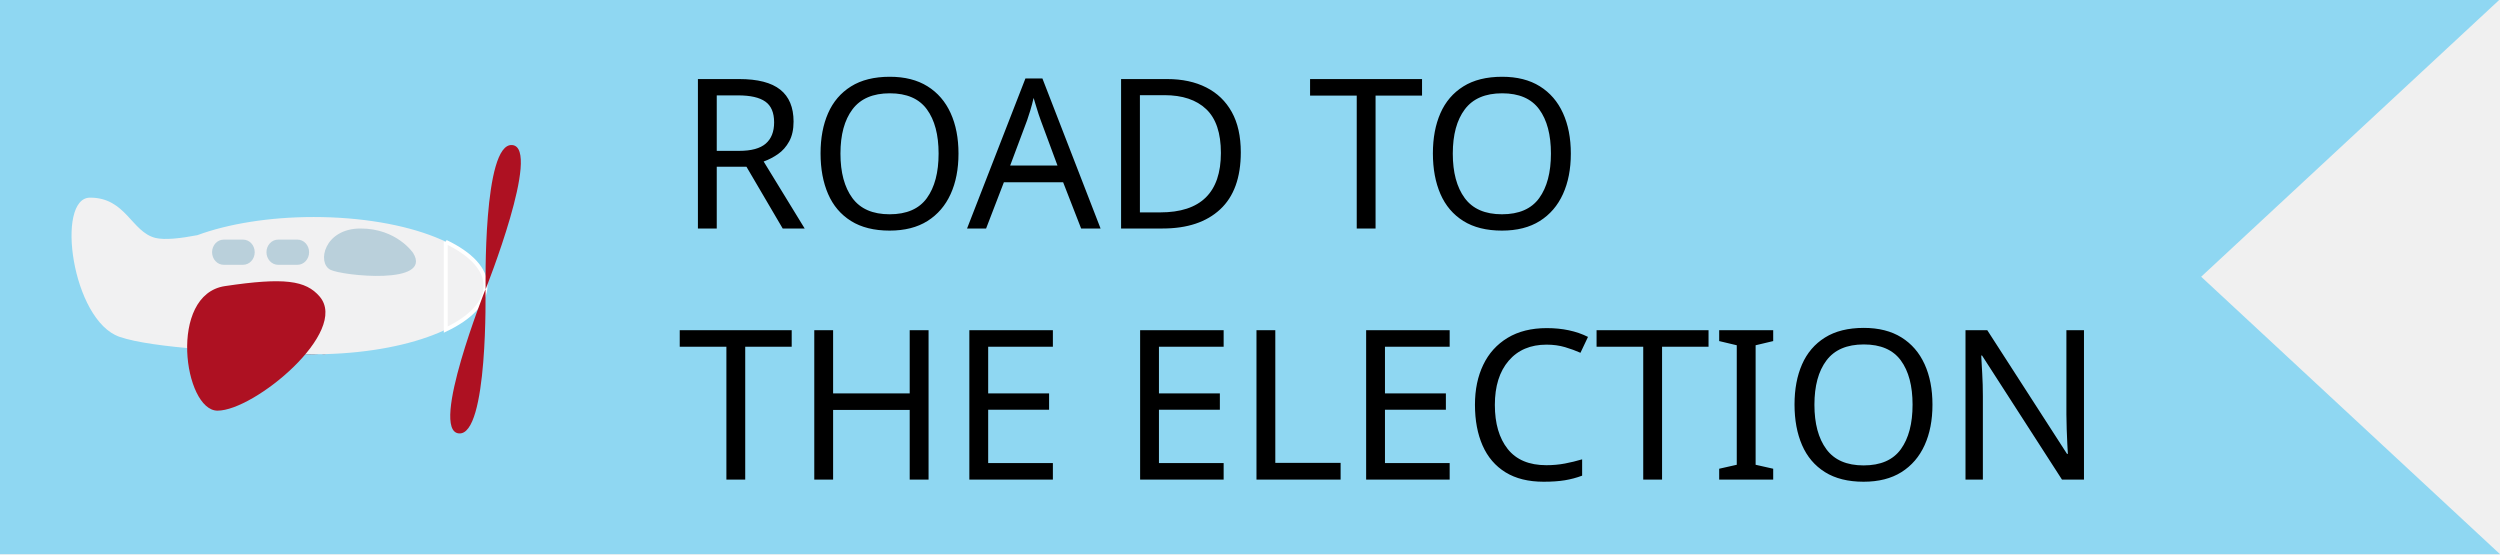
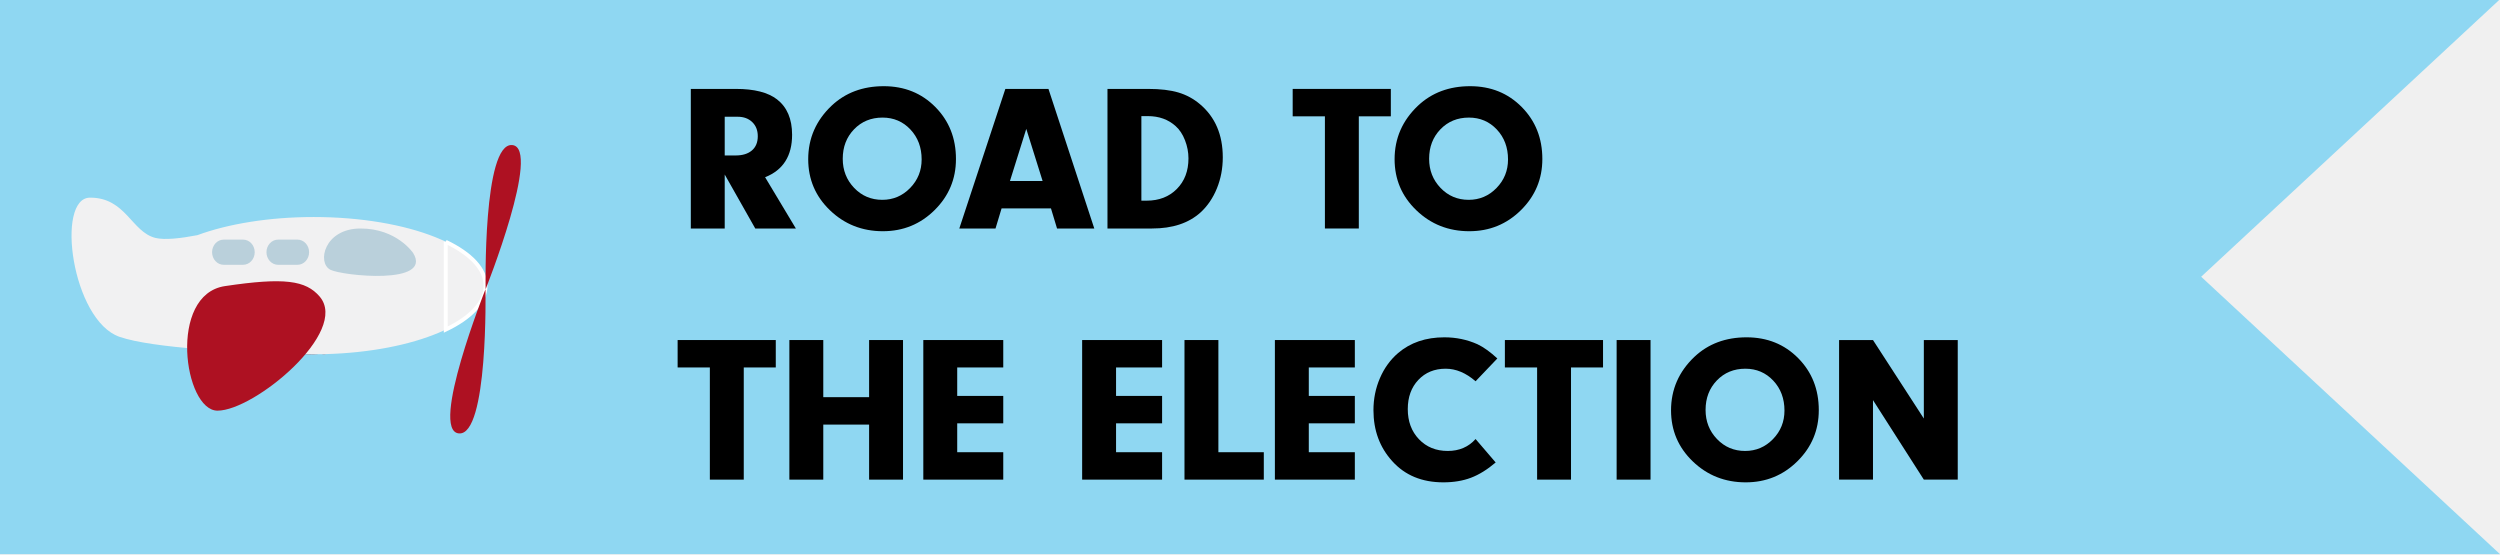
<svg xmlns="http://www.w3.org/2000/svg" version="1.1" id="Layer_1" x="0px" y="0px" width="1280px" height="284.128px" viewBox="0 0 1280 284.128" enable-background="new 0 0 1280 284.128" xml:space="preserve">
  <polygon fill="#8FD7F2" points="1280,-0.396 0,-0.396 0,283.732 1280,283.732 1127,141.688 " />
-   <text transform="matrix(1 0 0 1 346.9443 116.9917)" font-family="'NeuzeitGro-Bla'" font-size="107.149">ROAD TO</text>
-   <text transform="matrix(1 0 0 1 346.9443 245.5698)" font-family="'NeuzeitGro-Bla'" font-size="107.149">THE ELECTION</text>
+   <g enable-background="new    ">
+     <path d="M371.053,89.347v27.645h-17.358V45.523h23.144c9.357,0,16.357,1.787,21.001,5.357c5.144,4.002,7.715,10.037,7.715,18.108   c0,10.859-4.607,18.108-13.822,21.751l15.751,26.252h-20.787L371.053,89.347z M371.053,79.597h5.572   c3.571,0,6.357-0.857,8.358-2.572c1.999-1.714,3-4.142,3-7.286c0-3-0.948-5.411-2.839-7.232c-1.894-1.821-4.376-2.732-7.447-2.732   h-6.644V79.597z" />
+     <path d="M452.485,44.13c10.571,0,19.375,3.555,26.412,10.661c7.035,7.109,10.554,15.983,10.554,26.627   c0,10.216-3.643,18.93-10.929,26.145c-7.286,7.216-16.109,10.821-26.466,10.821c-10.645,0-19.68-3.57-27.108-10.715   c-7.43-7.142-11.144-15.857-11.144-26.144c0-10.716,4-19.858,12-27.431C432.877,47.452,441.771,44.13,452.485,44.13z    M451.843,60.203c-5.858,0-10.715,2.001-14.572,6c-3.857,4.002-5.786,9.038-5.786,15.108c0,5.858,1.945,10.822,5.839,14.894   c3.893,4.072,8.696,6.107,14.412,6.107c5.572,0,10.321-2.018,14.251-6.054c3.928-4.035,5.893-8.91,5.893-14.626   c0-6.143-1.912-11.25-5.732-15.322C462.325,62.239,457.557,60.203,451.843,60.203z" />
+     <path d="M538.097,106.706H512.81l-3.107,10.286h-18.537l23.573-71.469h22.073l23.465,71.469h-19.072L538.097,106.706z    M533.812,92.668l-8.358-26.68l-8.357,26.68H533.812z" />
+     <path d="M567.026,116.992V45.523h20.894c6.143,0,11.267,0.608,15.376,1.822c4.106,1.215,7.803,3.214,11.09,6   c7.785,6.573,11.679,15.644,11.679,27.216c0,5.644-1.001,10.93-3,15.858c-2,4.929-4.786,9.037-8.357,12.322   c-6.072,5.501-14.358,8.25-24.858,8.25H567.026z M584.384,59.453v43.288h2.679c6.357,0,11.519-1.999,15.483-6   c3.965-4,5.947-9.215,5.947-15.644c0-3.143-0.589-6.231-1.768-9.269c-1.179-3.035-2.77-5.446-4.768-7.232   c-3.787-3.429-8.537-5.144-14.251-5.144H584.384z" />
+     <path d="M695.711,59.56v57.432h-17.358V59.56h-16.501V45.523h50.253V59.56H695.711z" />
+     <path d="M752.714,44.13c10.57,0,19.375,3.555,26.412,10.661c7.035,7.109,10.554,15.983,10.554,26.627   c0,10.216-3.643,18.93-10.929,26.145c-7.286,7.216-16.109,10.821-26.466,10.821c-10.645,0-19.681-3.57-27.109-10.715   c-7.43-7.142-11.144-15.857-11.144-26.144c0-10.716,4-19.858,12.001-27.431C733.105,47.452,741.999,44.13,752.714,44.13z    M752.07,60.203c-5.857,0-10.715,2.001-14.572,6c-3.857,4.002-5.786,9.038-5.786,15.108c0,5.858,1.945,10.822,5.84,14.894   c3.893,4.072,8.696,6.107,14.412,6.107c5.571,0,10.321-2.018,14.25-6.054c3.928-4.035,5.894-8.91,5.894-14.626   c0-6.143-1.912-11.25-5.732-15.322C762.553,62.239,757.784,60.203,752.07,60.203z" />
+   </g>
+   <g enable-background="new    ">
+     <path d="M380.803,188.138v57.432h-17.358v-57.432h-16.501v-14.037h50.253v14.037H380.803z" />
+     <path d="M421.519,217.39v28.18h-17.358v-71.469h17.358v29.252h23.466v-29.252h17.358v71.469h-17.358v-28.18H421.519z" />
+     <path d="M490.094,188.138v14.572h23.573v14.036h-23.573v14.787h23.573v14.036h-40.931v-71.469h40.931v14.037H490.094z" />
+     <path d="M571.419,188.138v14.572h23.573v14.036h-23.573v14.787h23.573v14.036h-40.931v-71.469h40.931v14.037H571.419z" />
+     <path d="M623.814,231.534h23.252v14.036h-40.61v-71.469h17.358V231.534z" />
+     <path d="M670.102,188.138v14.572h23.573v14.036h-23.573v14.787h23.573v14.036h-40.931v-71.469h40.931v14.037H670.102z" />
+     <path d="M755.498,224.783l10.286,12.001c-4.286,3.643-8.501,6.251-12.644,7.822c-4.144,1.57-8.858,2.356-14.144,2.356   c-10.929,0-19.645-3.605-26.145-10.821c-6.429-7.072-9.644-15.786-9.644-26.145c0-5.786,1.107-11.251,3.322-16.394   c2.213-5.144,5.32-9.43,9.322-12.858c6.284-5.357,14.179-8.036,23.68-8.036c6,0,11.643,1.179,16.93,3.536   c3.142,1.5,6.536,3.93,10.179,7.286l-11.144,11.679c-4.929-4.285-10.037-6.429-15.322-6.429c-5.716,0-10.377,1.912-13.982,5.732   c-3.608,3.822-5.411,8.805-5.411,14.947c0,6.287,1.91,11.43,5.732,15.43c3.82,4.001,8.732,6,14.732,6   C747.104,230.89,751.855,228.855,755.498,224.783z" />
+     <path d="M804.357,188.138v57.432h-17.358v-57.432h-16.501v-14.037h50.253v14.037H804.357z" />
+     <path d="M845.072,174.101v71.469h-17.358v-71.469H845.072z" />
+     <path d="M894.253,172.708c10.57,0,19.375,3.555,26.412,10.661c7.035,7.109,10.554,15.983,10.554,26.627   c0,10.216-3.643,18.93-10.929,26.145c-7.286,7.216-16.109,10.821-26.466,10.821c-10.645,0-19.681-3.57-27.109-10.715   c-7.43-7.142-11.144-15.857-11.144-26.144c0-10.716,4-19.858,12.001-27.431C874.645,176.03,883.538,172.708,894.253,172.708z    M893.609,188.781c-5.857,0-10.715,2.001-14.572,6c-3.857,4.002-5.786,9.038-5.786,15.108c0,5.858,1.945,10.822,5.84,14.894   c3.893,4.072,8.696,6.107,14.412,6.107c5.571,0,10.321-2.018,14.25-6.054c3.928-4.035,5.894-8.91,5.894-14.626   c0-6.143-1.912-11.25-5.732-15.322C904.092,190.817,899.323,188.781,893.609,188.781z" />
+     <path d="M958.969,204.853v40.717H941.61v-71.469h17.358l26.037,40.182v-40.182h17.358v71.469h-17.358L958.969,204.853z" />
+   </g>
  <g>
-     <path fill="#EE3F37" d="M148.433,181.045c3.989,0.224,8.066,0.335,12.211,0.335c1.062,0,2.115-0.006,3.17-0.027   C160.729,181.314,155.29,181.23,148.433,181.045" />
-     <path fill="#F1F1F2" d="M61.233,172.472c17.098,5.877,61.852,7.896,87.2,8.575c6.858,0.183,12.297,0.269,15.382,0.306   c0.924-0.01,1.848-0.021,2.764-0.047c45.814-1.222,82.022-16.44,82.022-35.056c0-19.405-39.375-35.132-87.958-35.132   c-11.479,0-22.444,0.878-32.498,2.476c0,0-0.001,0-0.022,0.007c-10.073,1.596-19.23,3.917-27.064,6.804   c-8.447,1.628-16.781,2.59-21.5,1.406c-12.219-3.055-15.105-20.621-33.427-20.621C28.305,101.189,36.791,164.07,61.233,172.472" />
-     <path fill="#EE3F37" d="M163.814,181.353c1.808,0.022,2.81,0.029,2.81,0.029l-0.044-0.076   C165.663,181.33,164.741,181.343,163.814,181.353" />
+     <path fill="#EE3F37" d="M148.433,181.044c3.989,0.225,8.066,0.336,12.211,0.336c1.062,0,2.115-0.006,3.17-0.027   C160.729,181.314,155.29,181.23,148.433,181.044" />
+     <path fill="#F1F1F2" d="M61.233,172.472c17.098,5.877,61.852,7.896,87.2,8.574c6.858,0.184,12.297,0.27,15.382,0.307   c0.924-0.01,1.848-0.021,2.764-0.047c45.814-1.223,82.022-16.439,82.022-35.057c0-19.405-39.375-35.131-87.958-35.131   c-11.479,0-22.444,0.878-32.498,2.476c0,0-0.001,0-0.022,0.007c-10.073,1.596-19.23,3.917-27.064,6.804   c-8.447,1.628-16.781,2.59-21.5,1.406c-12.219-3.055-15.105-20.621-33.427-20.621C28.305,101.189,36.791,164.07,61.233,172.472" />
+     <path fill="#EE3F37" d="M163.814,181.353c1.808,0.021,2.81,0.029,2.81,0.029l-0.044-0.076   C165.663,181.33,164.741,181.343,163.814,181.353" />
    <path fill="#F1F1F2" stroke="#FFFFFF" stroke-width="2" stroke-miterlimit="10" d="M228.229,123.801v44.968   c12.719-6.086,20.373-13.922,20.373-22.482C248.601,137.725,240.948,129.889,228.229,123.801" />
-     <path fill="#AE1122" d="M248.641,148.088c0,0,28.776-72.383,13.643-73.816C247.159,72.838,248.641,148.088,248.641,148.088" />
-     <path fill="#AE1122" d="M248.565,148.088c0,0-28.777,72.386-13.645,73.817C250.047,223.338,248.565,148.088,248.565,148.088" />
-     <path fill="#AE1122" d="M163.677,151.853c-7.106-8.315-18.162-9.9-48.5-5.371c-29.222,4.363-21.021,63.756-3.819,63.774   C130.229,210.281,179.044,169.843,163.677,151.853" />
+     <path fill="#AE1122" d="M248.641,148.087c0,0,28.776-72.382,13.643-73.815C247.159,72.838,248.641,148.087,248.641,148.087" />
+     <path fill="#AE1122" d="M248.565,148.087c0,0-28.777,72.387-13.645,73.818C250.047,223.337,248.565,148.087,248.565,148.087" />
+     <path fill="#AE1122" d="M163.677,151.853c-7.106-8.314-18.162-9.9-48.5-5.371c-29.222,4.363-21.021,63.756-3.819,63.773   C130.229,210.281,179.044,169.843,163.677,151.853" />
    <path fill="#BAD0DB" d="M211.556,129.581c0,0-8.316-12.589-26.943-12.589c-18.626,0-22.445,17.565-15.447,21.129   C175.216,141.204,221.649,146.111,211.556,129.581" />
    <path fill="#BAD0DB" d="M136.43,129.13c0,3.562,2.665,6.451,5.95,6.451h9.926c3.287,0,5.955-2.89,5.955-6.451   s-2.667-6.449-5.955-6.449h-9.926C139.094,122.682,136.43,125.567,136.43,129.13" />
    <path fill="#BAD0DB" d="M108.583,129.13c0,3.562,2.664,6.451,5.95,6.451h9.925c3.288,0,5.954-2.89,5.954-6.451   s-2.666-6.449-5.954-6.449h-9.925C111.247,122.682,108.583,125.567,108.583,129.13" />
  </g>
</svg>
